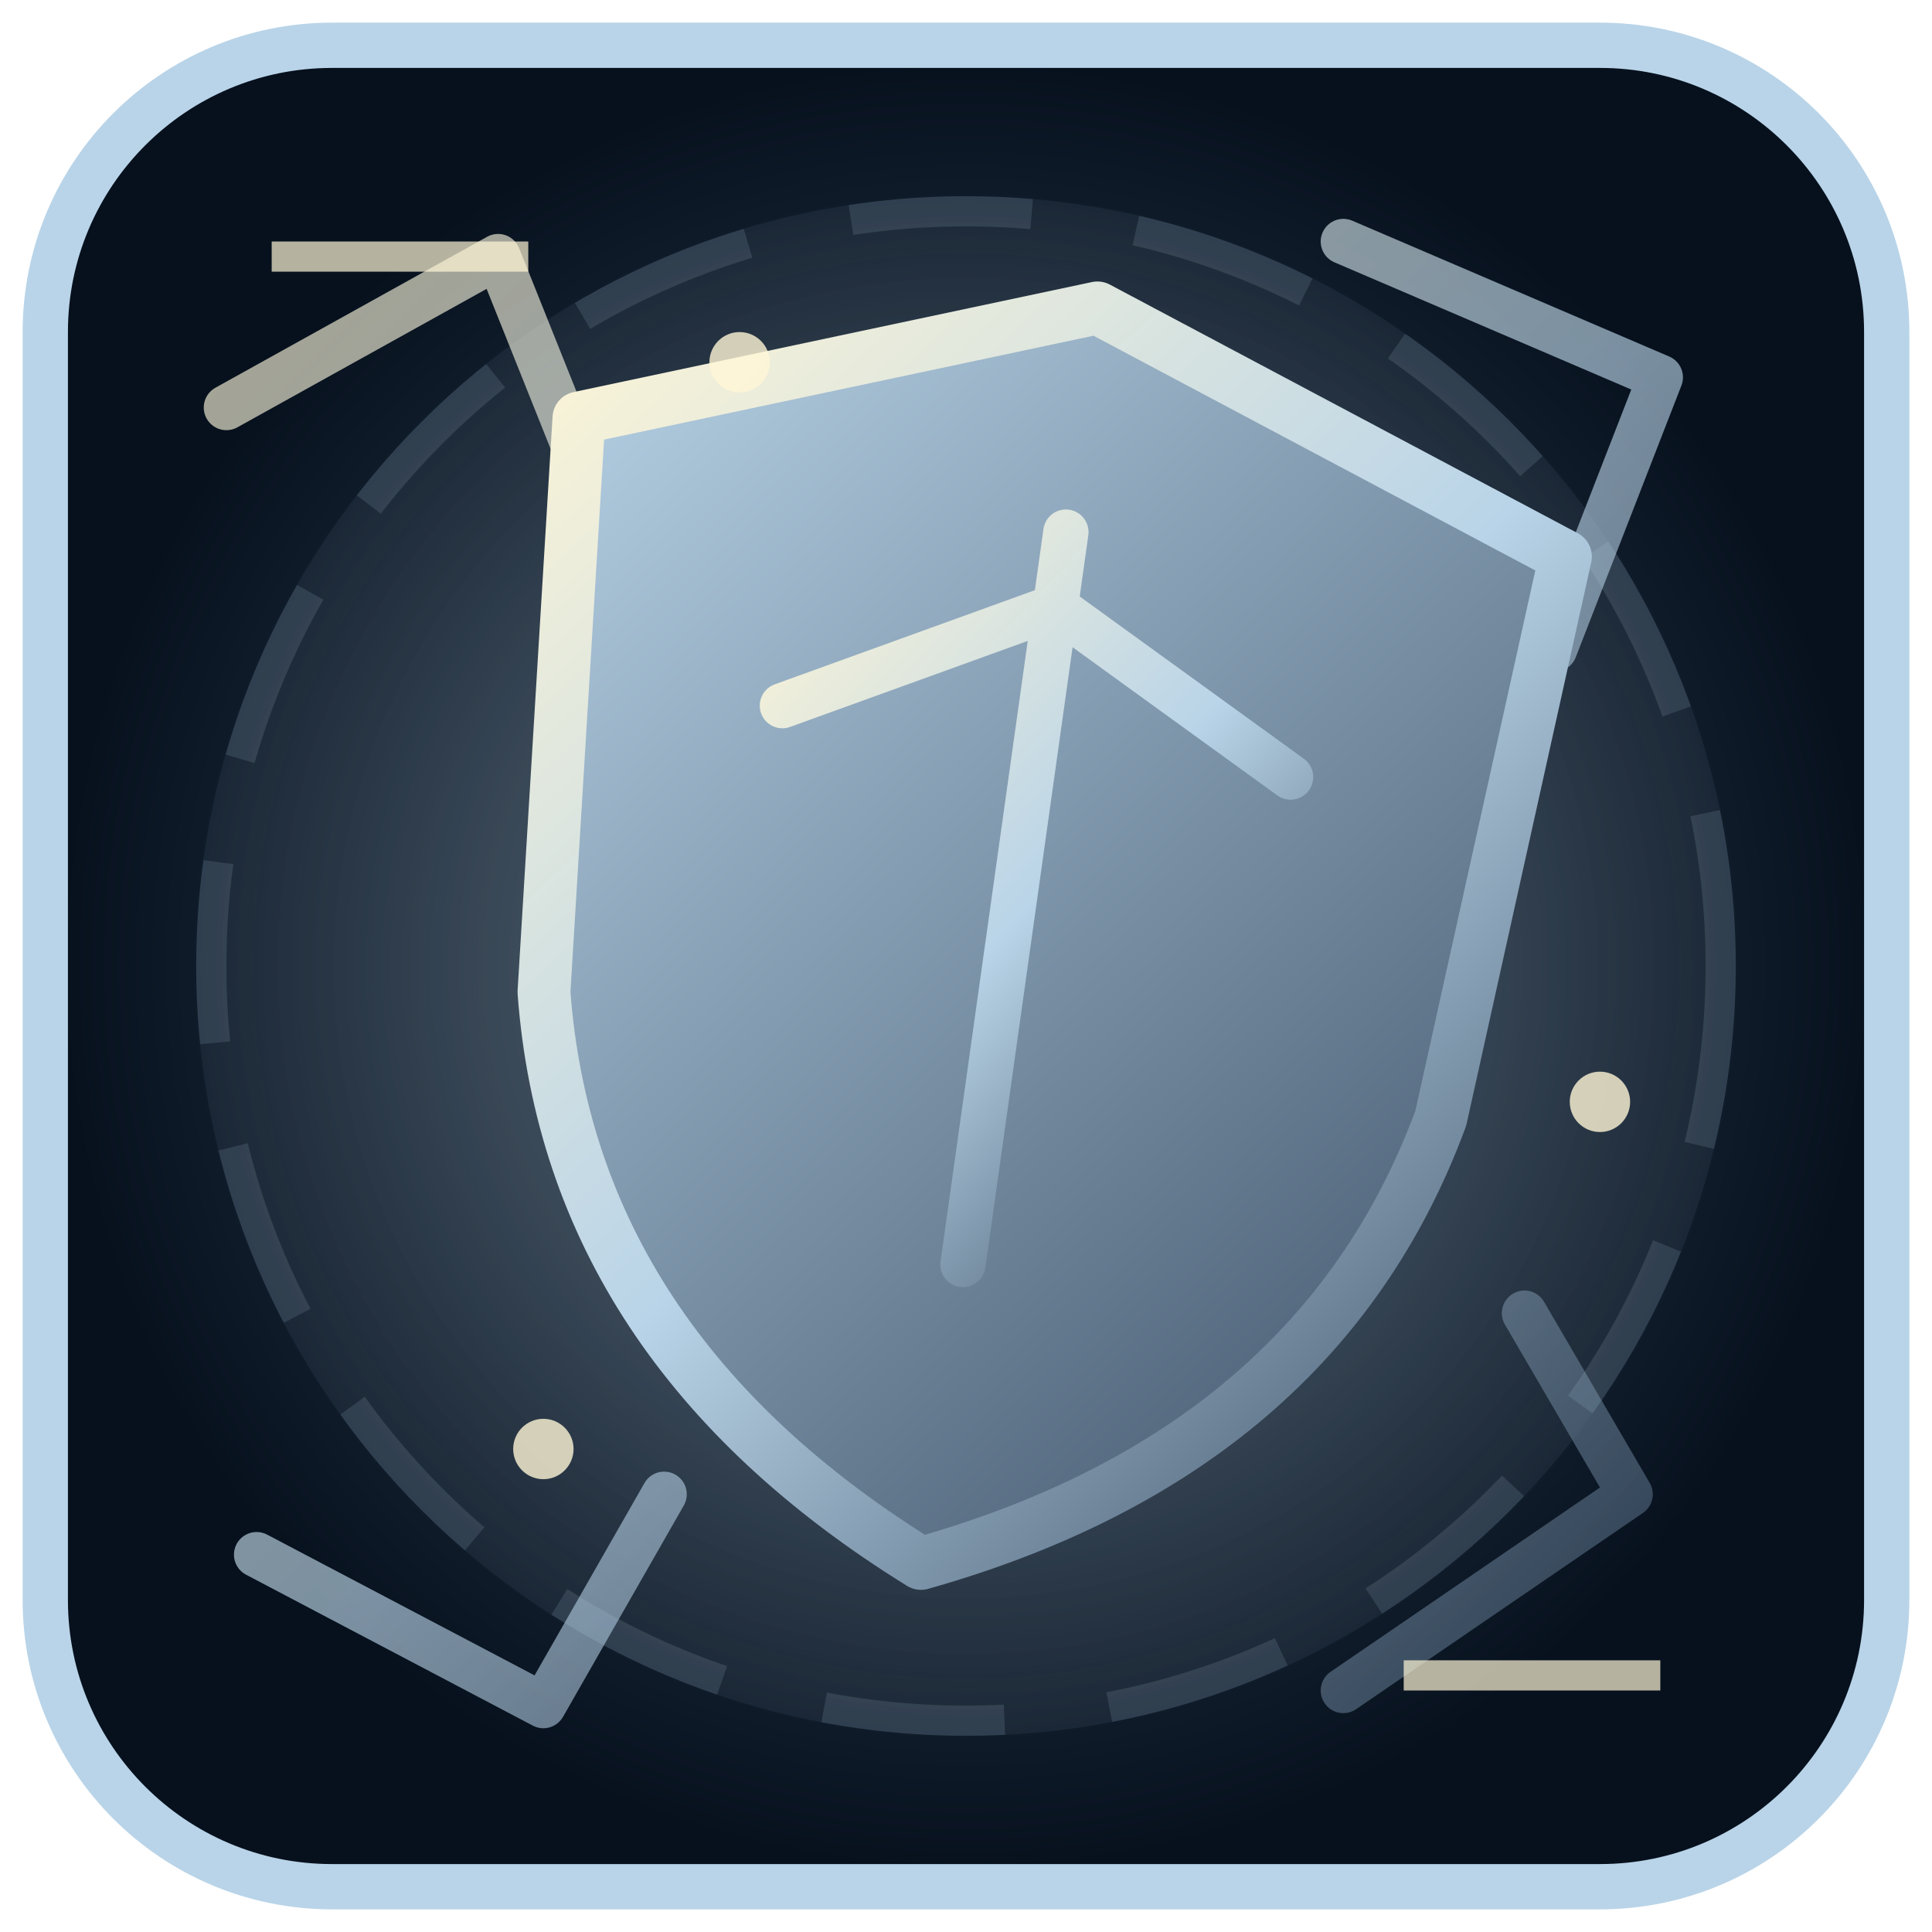
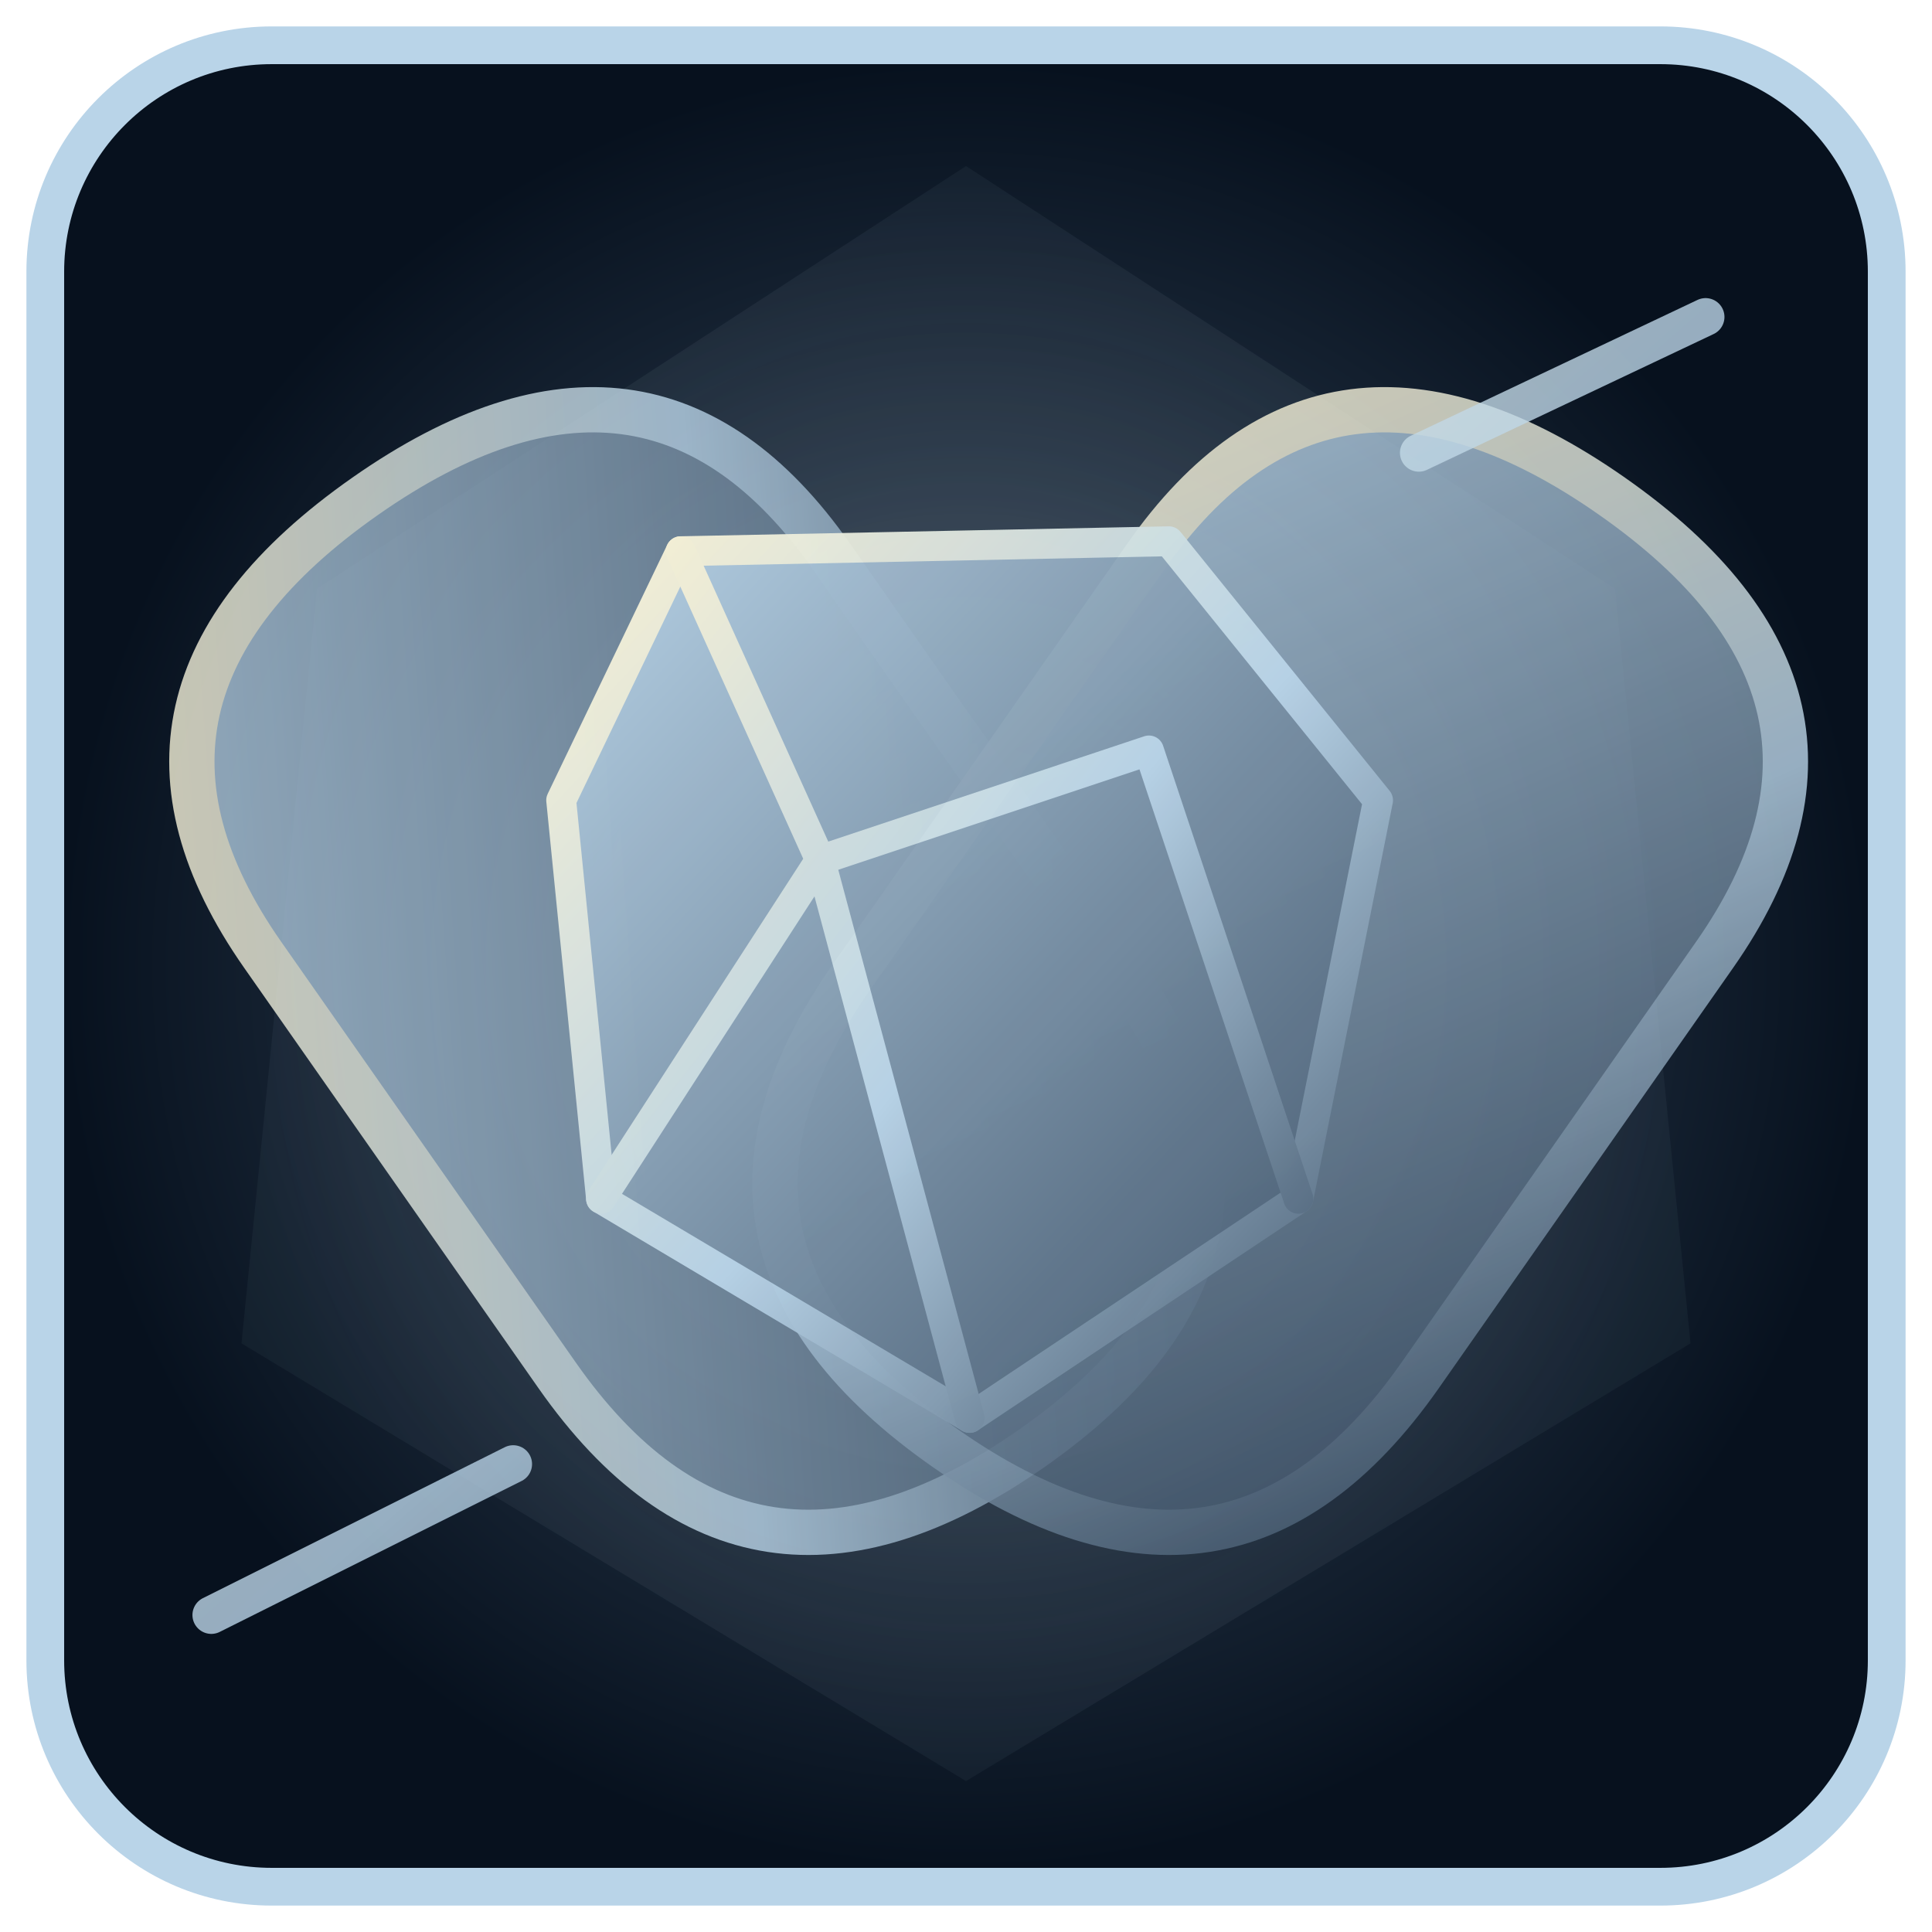
- <svg xmlns="http://www.w3.org/2000/svg" width="128" height="128" viewBox="0 0 128 128" role="img" aria-label="鐵鏈鬥士 P 鐵鏈磨礪" data-skill-id="tielian:P">
+ <svg xmlns="http://www.w3.org/2000/svg" width="128" height="128" viewBox="0 0 128 128" role="img" aria-label="鐵鏈鬥士 P 鐵鏈磨礪" data-skill-id="tielian:P" data-scene="passive">
  <defs>
    <radialGradient id="ground">
      <stop stop-color="#3e5268" />
      <stop offset="1" stop-color="#07111e" />
    </radialGradient>
    <linearGradient id="bright" x2="1" y2="1">
      <stop stop-color="#fff6d6" />
      <stop offset=".52" stop-color="#b9d4e8" />
      <stop offset="1" stop-color="#3e5268" />
    </linearGradient>
    <linearGradient id="metal" x2="1" y2="1">
      <stop stop-color="#b9d4e8" />
      <stop offset="1" stop-color="#3e5268" />
    </linearGradient>
    <radialGradient id="accent">
      <stop stop-color="#fff6d6" stop-opacity=".9" />
      <stop offset="1" stop-color="#b9d4e8" stop-opacity=".25" />
    </radialGradient>
  </defs>
-   <rect x="3" y="3" width="122" height="122" rx="19" fill="url(#ground)" stroke="#b9d4e8" stroke-width="3" />
-   <circle cx="64" cy="64" r="51" fill="url(#accent)" opacity=".27" />
-   <g opacity=".65">
-     <path d="M15 27 L33 17 L39 32 M89 16 L110 25 L103 43 M17 103 L36 113 L44 99 M89 112 L108 99 L101 87" fill="none" stroke="url(#bright)" stroke-width="3" stroke-linecap="round" stroke-linejoin="round" />
+   <rect x="3" y="3" width="122" height="122" rx="15" fill="url(#ground)" stroke="#b9d4e8" stroke-width="2.5" />
+   <path d="M64 11 L107 39 L112 89 L64 118 L16 89 L21 39 Z" fill="url(#accent)" opacity=".18" />
+   <g>
+     <g transform="rotate(-35 46 64)">
+       <path d="M23 47 Q23 26 46 26 Q69 26 69 47 L69 81 Q69 103 46 103 Q23 103 23 81 Z" fill="url(#metal)" stroke="url(#bright)" stroke-width="3" stroke-linejoin="round" opacity="0.8" />
+     </g>
+     <g transform="rotate(35 85 64)">
+       <path d="M62 47 Q62 26 85 26 Q108 26 108 47 L108 81 Q108 103 85 103 Q62 103 62 81 Z" fill="url(#metal)" stroke="url(#bright)" stroke-width="3" stroke-linejoin="round" opacity="0.8" />
+     </g>
+     <g transform="translate(22 22) scale(.66)" opacity=".95">
+       <path d="M35 22 L84 21 L105 47 L97 87 L64 109 L27 87 L23 47 Z" fill="url(#metal)" stroke="url(#bright)" stroke-width="3" stroke-linejoin="round" opacity="1" />
+       <path d="M35 22 L49 53 L82 42 L97 87 M27 87 L49 53 L64 109 M49 53 L82 42" fill="none" stroke="url(#bright)" stroke-width="3" stroke-linecap="round" stroke-linejoin="round" opacity="1" />
+     </g>
+     <path d="M14 107 L34 97 M94 30 L113 21" fill="none" stroke="url(#bright)" stroke-width="2.5" stroke-linecap="round" stroke-linejoin="round" opacity="0.8" />
  </g>
-   <g opacity=".78">
-     <circle cx="64" cy="64" r="50" fill="none" stroke="url(#accent)" stroke-width="2" stroke-dasharray="12 7" opacity=".7" />
-   </g>
-   <g transform="translate(3 -3) rotate(8 64 64)">
-     <path d="M64 23 L97 35 L94 73 Q89 96 64 107 Q39 96 34 73 L31 35 Z" fill="url(#metal)" stroke="url(#bright)" stroke-width="3.5" stroke-linejoin="round" />
-     <path d="M64 38 L64 87 M47 52 L64 43 L81 52" fill="none" stroke="url(#bright)" stroke-width="3" stroke-linecap="round" stroke-linejoin="round" />
-   </g>
-   <g>
-     <circle cx="106" cy="73" r="2" fill="#fff6d6" opacity=".8" />
-     <circle cx="36" cy="96" r="2" fill="#fff6d6" opacity=".8" />
-     <circle cx="49" cy="24" r="2" fill="#fff6d6" opacity=".8" />
-   </g>
-   <path d="M18 17 L35 17 M93 111 L110 111" stroke="#fff6d6" stroke-width="2" opacity=".7" />
</svg>
